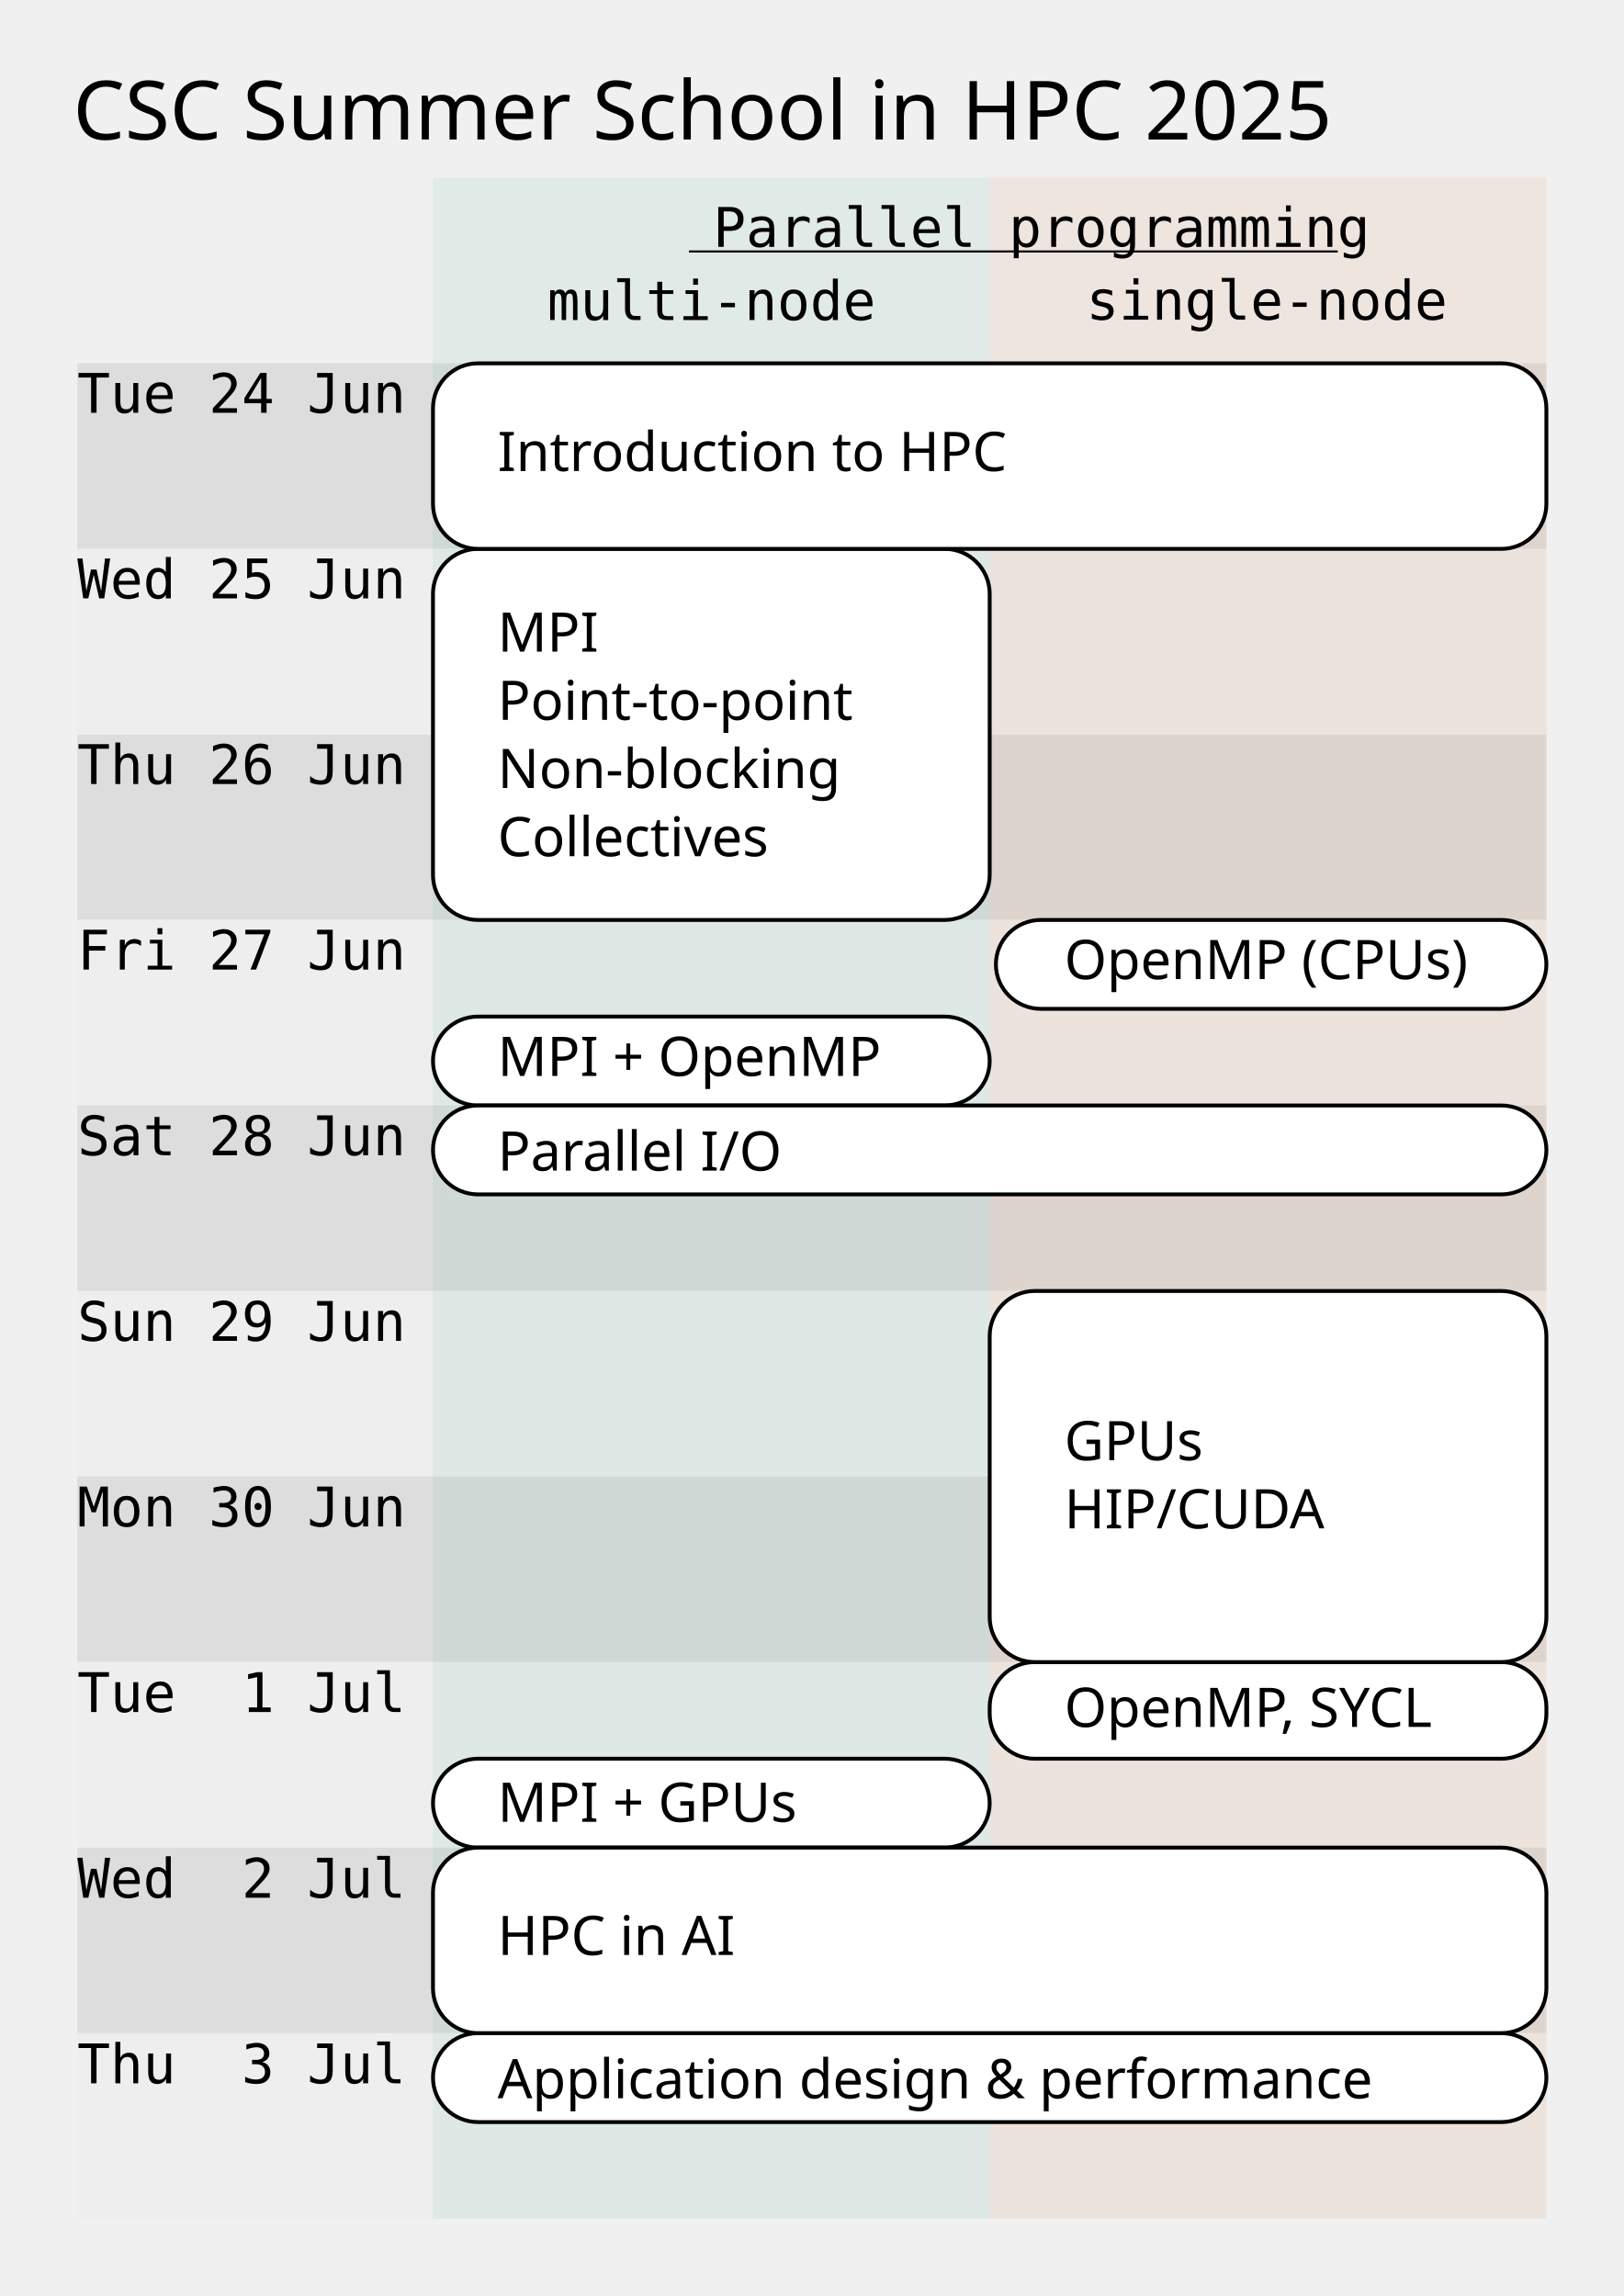
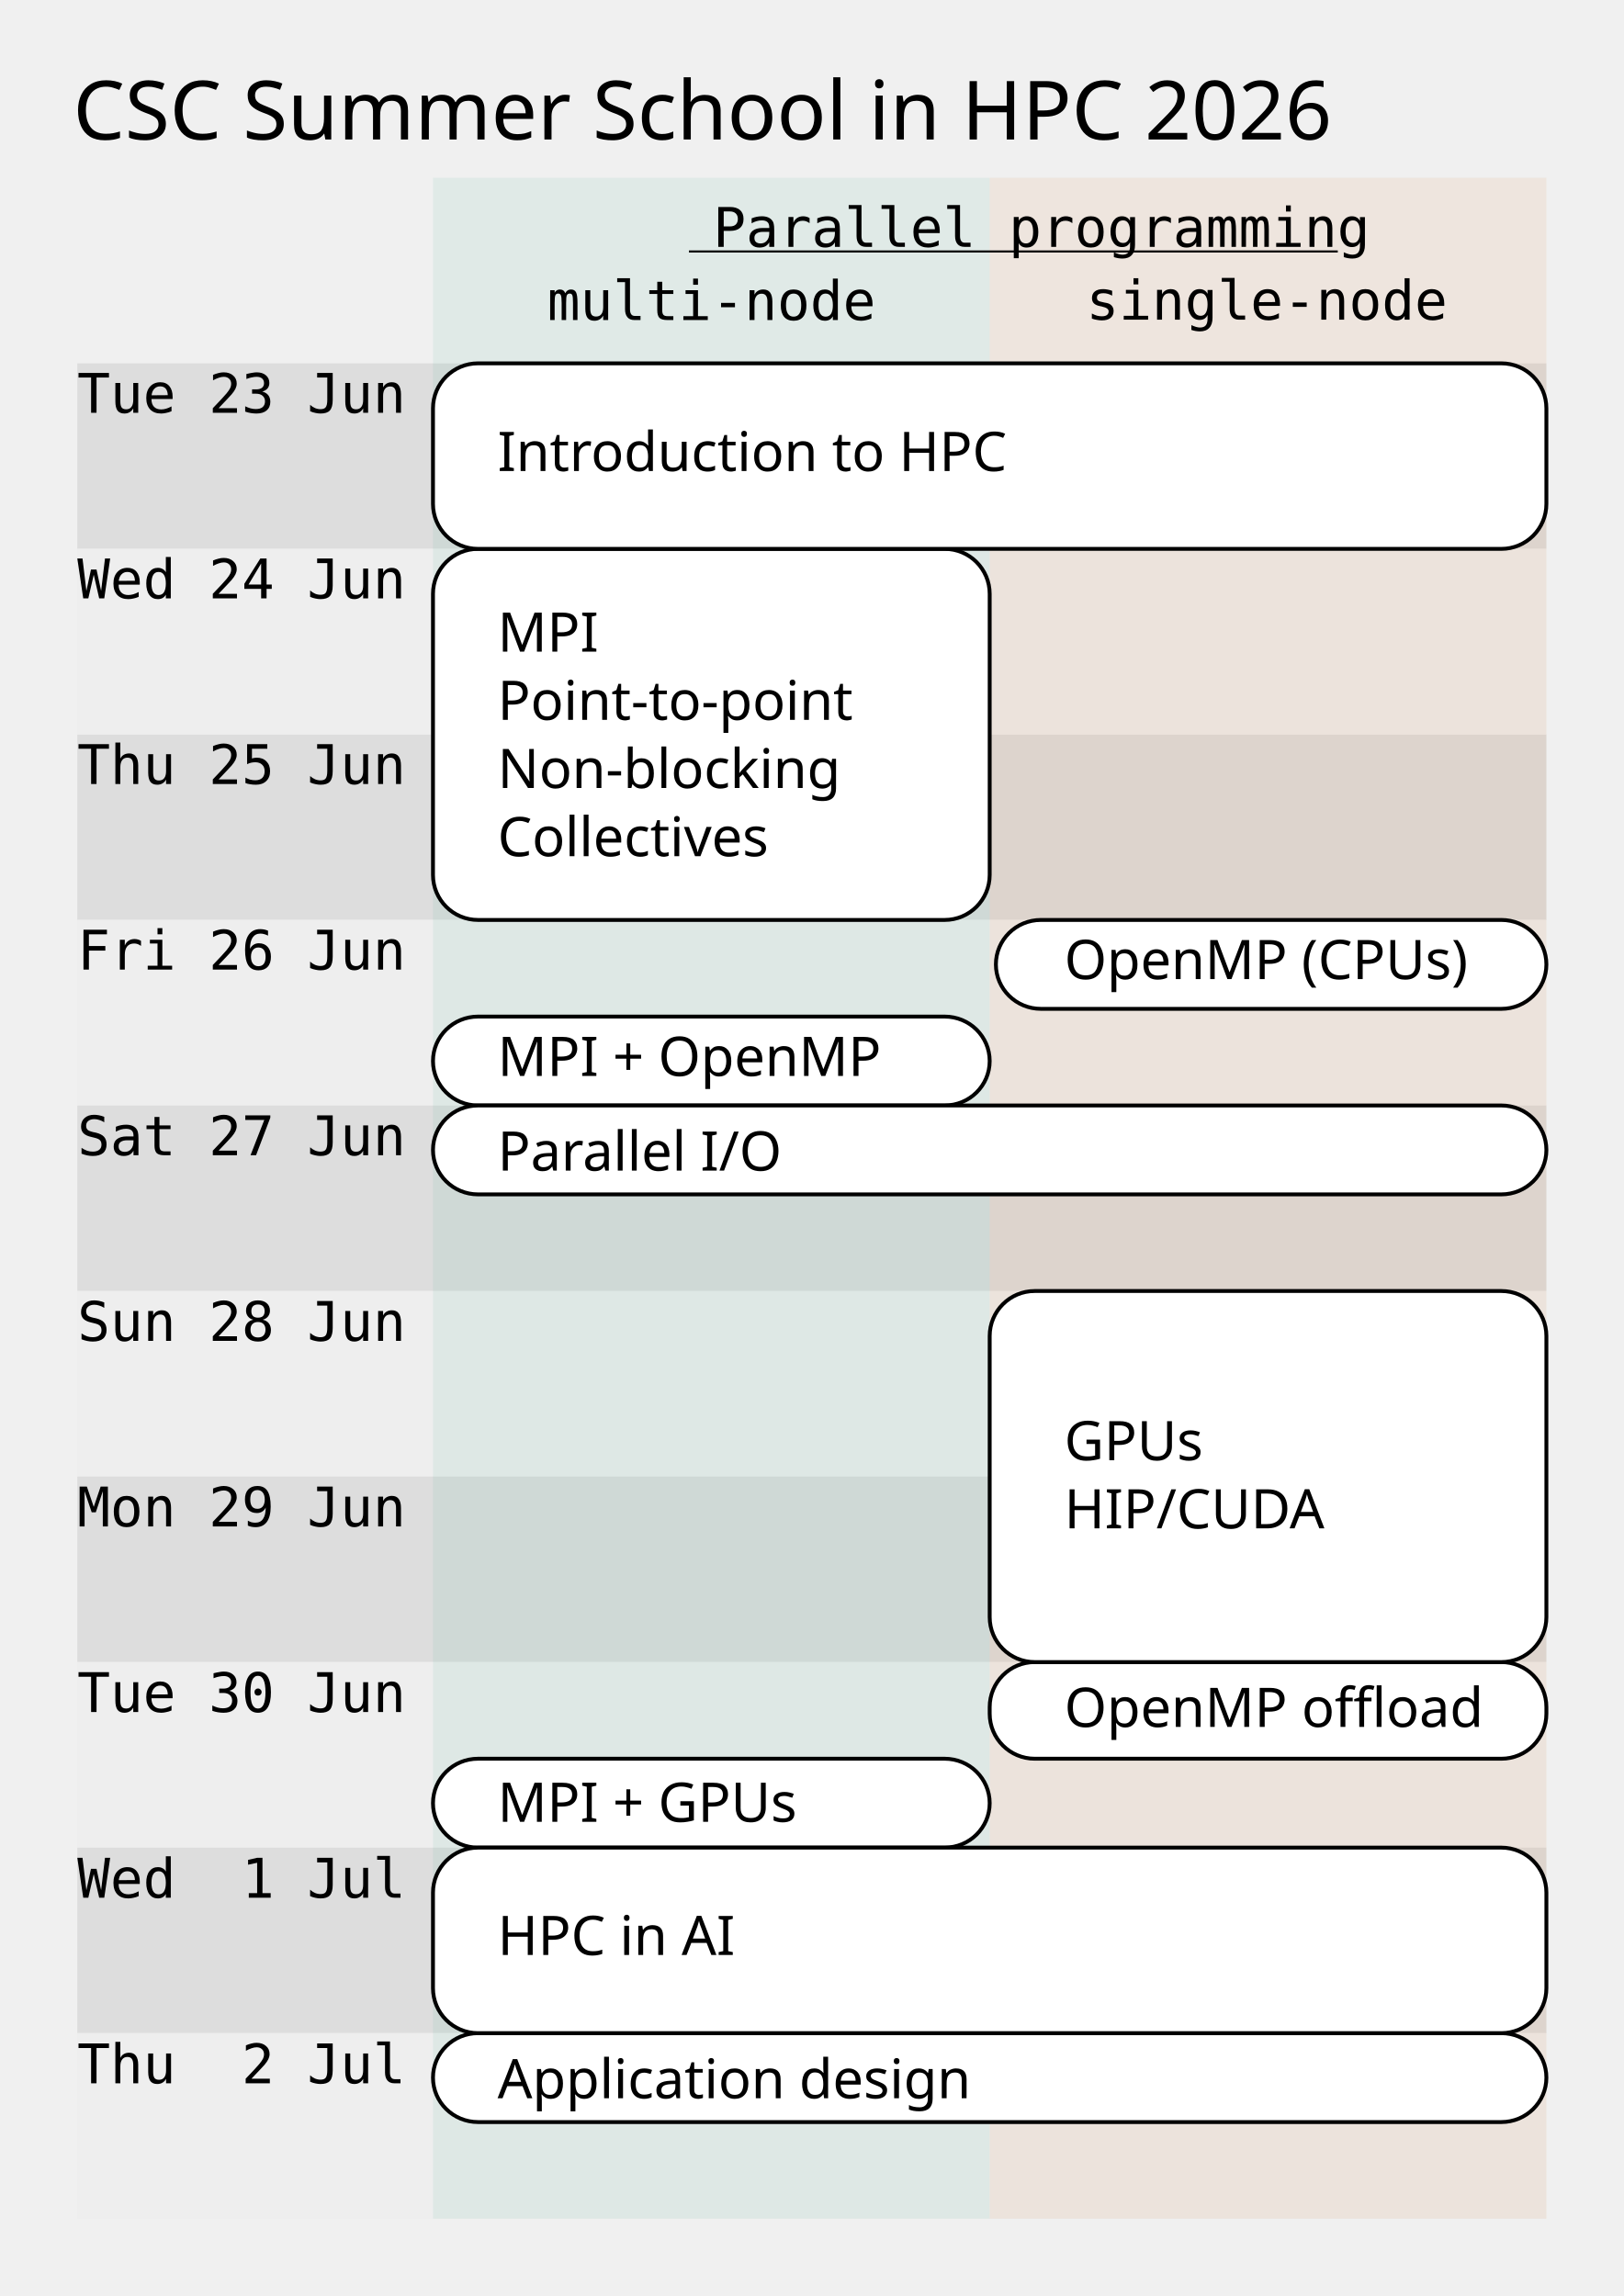
<svg xmlns="http://www.w3.org/2000/svg" xmlns:xlink="http://www.w3.org/1999/xlink" width="210mm" height="297mm" viewBox="0 0 210 297" version="1.1" id="svg5">
  <defs id="defs2">
    <pattern xlink:href="#Strips1_5" id="pattern331066" patternTransform="matrix(10,0,0,10,-211.6535,-583.9369)" />
    <pattern patternUnits="userSpaceOnUse" width="6" height="1" patternTransform="translate(0,0) scale(10,10)" id="Strips1_5">
      <rect style="fill:black;stroke:none" x="0" y="-0.5" width="1" height="2" id="rect329753" />
    </pattern>
    <pattern xlink:href="#Strips1_1" id="pattern330881" patternTransform="matrix(37.79528,0,0,37.79528,-211.6535,-583.937)" />
    <pattern patternUnits="userSpaceOnUse" width="2" height="1" patternTransform="translate(0,0) scale(10,10)" id="Strips1_1">
      <rect style="fill:black;stroke:none" x="0" y="-0.5" width="1" height="2" id="rect329723" />
    </pattern>
    <pattern patternUnits="userSpaceOnUse" width="544.252" height="47.244" patternTransform="translate(211.6535,583.937)" id="pattern330878">
      <rect style="fill:url(#pattern330881);fill-opacity:1;stroke:none;stroke-width:1.89;stroke-miterlimit:4;stroke-dasharray:none;stroke-opacity:1" id="rect328706" width="544.252" height="47.244" x="0" y="0" />
    </pattern>
    <pattern patternUnits="userSpaceOnUse" width="544.252" height="47.244" patternTransform="translate(211.6535,583.9369)" id="pattern331063">
      <rect style="fill:url(#pattern331066);fill-opacity:1;stroke:none" width="544.252" height="47.244" x="0" y="0" id="rect330883" />
    </pattern>
  </defs>
  <g id="layer2" style="display:inline">
    <rect style="fill:#dddddd;fill-opacity:1;stroke:none;stroke-width:0.5;stroke-miterlimit:4;stroke-dasharray:none;stroke-opacity:1" id="rect199987" width="190" height="24" x="10" y="95" rx="0" ry="0" />
    <rect style="fill:#eeeeee;fill-opacity:1;stroke:none;stroke-width:0.5;stroke-miterlimit:4;stroke-dasharray:none;stroke-opacity:1" id="rect199989" width="190" height="24" x="10" y="119" rx="0" ry="0" />
    <rect style="fill:#dddddd;fill-opacity:1;stroke:none;stroke-width:0.5;stroke-miterlimit:4;stroke-dasharray:none;stroke-opacity:1" id="rect199991" width="190" height="24" x="10" y="143" rx="0" ry="0" />
    <rect style="fill:#eeeeee;fill-opacity:1;stroke:none;stroke-width:0.5;stroke-miterlimit:4;stroke-dasharray:none;stroke-opacity:1" id="rect199993" width="190" height="24" x="10" y="167" rx="0" ry="0" />
    <rect style="fill:#dddddd;fill-opacity:1;stroke:none;stroke-width:0.5;stroke-miterlimit:4;stroke-dasharray:none;stroke-opacity:1" id="rect199995" width="190" height="24" x="10" y="191" rx="0" ry="0" />
    <rect style="fill:#eeeeee;fill-opacity:1;stroke:none;stroke-width:0.5;stroke-miterlimit:4;stroke-dasharray:none;stroke-opacity:1" id="rect199997" width="190" height="24" x="10" y="215" rx="0" ry="0" />
    <rect style="fill:#dddddd;fill-opacity:1;stroke:none;stroke-width:0.5;stroke-miterlimit:4;stroke-dasharray:none;stroke-opacity:1" id="rect199999" width="190" height="24" x="10" y="239" rx="0" ry="0" />
    <rect style="fill:#eeeeee;fill-opacity:1;stroke:none;stroke-width:0.5;stroke-miterlimit:4;stroke-dasharray:none;stroke-opacity:1" id="rect200001" width="190" height="24" x="10" y="263" rx="0" ry="0" />
    <rect style="fill:#dddddd;fill-opacity:1;stroke:none;stroke-width:0.5;stroke-miterlimit:4;stroke-dasharray:none;stroke-opacity:1" id="use199085" width="190" height="24" x="10" y="47" rx="0" ry="0" />
    <rect style="fill:#eeeeee;fill-opacity:1;stroke:none;stroke-width:0.5;stroke-miterlimit:4;stroke-dasharray:none;stroke-opacity:1" id="rect199427" width="190" height="24" x="10" y="71" rx="0" ry="0" />
    <text xml:space="preserve" style="font-style:normal;font-variant:normal;font-weight:normal;font-stretch:normal;font-size:7.056px;line-height:1.25;font-family:monospace;-inkscape-font-specification:monospace;text-align:start;text-anchor:start;stroke-width:0.265" x="10" y="53.397" id="text142526">
-       <tspan style="font-style:normal;font-variant:normal;font-weight:normal;font-stretch:normal;font-size:7.056px;font-family:monospace;-inkscape-font-specification:monospace;text-align:start;text-anchor:start;stroke-width:0.265" x="10" y="53.397" id="tspan142524">Tue 24 Jun</tspan>
+       <tspan style="font-style:normal;font-variant:normal;font-weight:normal;font-stretch:normal;font-size:7.056px;font-family:monospace;-inkscape-font-specification:monospace;text-align:start;text-anchor:start;stroke-width:0.265" x="10" y="53.397" id="tspan142524">Tue 23 Jun</tspan>
    </text>
    <text xml:space="preserve" style="font-style:normal;font-variant:normal;font-weight:normal;font-stretch:normal;font-size:7.056px;line-height:1.25;font-family:monospace;-inkscape-font-specification:monospace;text-align:start;text-anchor:start;stroke-width:0.265" x="10" y="77.406" id="text144416">
-       <tspan style="font-style:normal;font-variant:normal;font-weight:normal;font-stretch:normal;font-size:7.056px;font-family:monospace;-inkscape-font-specification:monospace;text-align:start;text-anchor:start;stroke-width:0.265" x="10" y="77.406" id="tspan144414">Wed 25 Jun</tspan>
+       <tspan style="font-style:normal;font-variant:normal;font-weight:normal;font-stretch:normal;font-size:7.056px;font-family:monospace;-inkscape-font-specification:monospace;text-align:start;text-anchor:start;stroke-width:0.265" x="10" y="77.406" id="tspan144414">Wed 24 Jun</tspan>
    </text>
    <text xml:space="preserve" style="font-style:normal;font-variant:normal;font-weight:normal;font-stretch:normal;font-size:7.056px;line-height:1.25;font-family:monospace;-inkscape-font-specification:monospace;text-align:start;text-anchor:start;stroke-width:0.265" x="10" y="101.416" id="text150264">
-       <tspan style="font-style:normal;font-variant:normal;font-weight:normal;font-stretch:normal;font-size:7.056px;font-family:monospace;-inkscape-font-specification:monospace;text-align:start;text-anchor:start;stroke-width:0.265" x="10" y="101.416" id="tspan150262">Thu 26 Jun</tspan>
+       <tspan style="font-style:normal;font-variant:normal;font-weight:normal;font-stretch:normal;font-size:7.056px;font-family:monospace;-inkscape-font-specification:monospace;text-align:start;text-anchor:start;stroke-width:0.265" x="10" y="101.416" id="tspan150262">Thu 25 Jun</tspan>
    </text>
    <text xml:space="preserve" style="font-style:normal;font-variant:normal;font-weight:normal;font-stretch:normal;font-size:7.056px;line-height:1.25;font-family:monospace;-inkscape-font-specification:monospace;text-align:start;text-anchor:start;stroke-width:0.265" x="10" y="125.425" id="text151492">
-       <tspan style="font-style:normal;font-variant:normal;font-weight:normal;font-stretch:normal;font-size:7.056px;font-family:monospace;-inkscape-font-specification:monospace;text-align:start;text-anchor:start;stroke-width:0.265" x="10" y="125.425" id="tspan151490">Fri 27 Jun</tspan>
+       <tspan style="font-style:normal;font-variant:normal;font-weight:normal;font-stretch:normal;font-size:7.056px;font-family:monospace;-inkscape-font-specification:monospace;text-align:start;text-anchor:start;stroke-width:0.265" x="10" y="125.425" id="tspan151490">Fri 26 Jun</tspan>
    </text>
    <text xml:space="preserve" style="font-style:normal;font-variant:normal;font-weight:normal;font-stretch:normal;font-size:7.056px;line-height:1.25;font-family:monospace;-inkscape-font-specification:monospace;text-align:start;text-anchor:start;stroke-width:0.265" x="10" y="149.435" id="text163136">
-       <tspan style="font-style:normal;font-variant:normal;font-weight:normal;font-stretch:normal;font-size:7.056px;font-family:monospace;-inkscape-font-specification:monospace;text-align:start;text-anchor:start;stroke-width:0.265" x="10" y="149.435" id="tspan163134">Sat 28 Jun</tspan>
+       <tspan style="font-style:normal;font-variant:normal;font-weight:normal;font-stretch:normal;font-size:7.056px;font-family:monospace;-inkscape-font-specification:monospace;text-align:start;text-anchor:start;stroke-width:0.265" x="10" y="149.435" id="tspan163134">Sat 27 Jun</tspan>
    </text>
    <text xml:space="preserve" style="font-style:normal;font-variant:normal;font-weight:normal;font-stretch:normal;font-size:7.056px;line-height:1.25;font-family:monospace;-inkscape-font-specification:monospace;text-align:start;text-anchor:start;stroke-width:0.265" x="10" y="173.445" id="text163140">
-       <tspan style="font-style:normal;font-variant:normal;font-weight:normal;font-stretch:normal;font-size:7.056px;font-family:monospace;-inkscape-font-specification:monospace;text-align:start;text-anchor:start;stroke-width:0.265" x="10" y="173.445" id="tspan163138">Sun 29 Jun</tspan>
+       <tspan style="font-style:normal;font-variant:normal;font-weight:normal;font-stretch:normal;font-size:7.056px;font-family:monospace;-inkscape-font-specification:monospace;text-align:start;text-anchor:start;stroke-width:0.265" x="10" y="173.445" id="tspan163138">Sun 28 Jun</tspan>
    </text>
    <text xml:space="preserve" style="font-style:normal;font-variant:normal;font-weight:normal;font-stretch:normal;font-size:7.056px;line-height:1.25;font-family:monospace;-inkscape-font-specification:monospace;text-align:start;text-anchor:start;stroke-width:0.265" x="10" y="197.454" id="text165520">
-       <tspan style="font-style:normal;font-variant:normal;font-weight:normal;font-stretch:normal;font-size:7.056px;font-family:monospace;-inkscape-font-specification:monospace;text-align:start;text-anchor:start;stroke-width:0.265" x="10" y="197.454" id="tspan165518">Mon 30 Jun</tspan>
+       <tspan style="font-style:normal;font-variant:normal;font-weight:normal;font-stretch:normal;font-size:7.056px;font-family:monospace;-inkscape-font-specification:monospace;text-align:start;text-anchor:start;stroke-width:0.265" x="10" y="197.454" id="tspan165518">Mon 29 Jun</tspan>
    </text>
    <text xml:space="preserve" style="font-style:normal;font-variant:normal;font-weight:normal;font-stretch:normal;font-size:7.056px;line-height:1.25;font-family:monospace;-inkscape-font-specification:monospace;text-align:start;text-anchor:start;stroke-width:0.265" x="10" y="221.464" id="text167396">
-       <tspan style="font-style:normal;font-variant:normal;font-weight:normal;font-stretch:normal;font-size:7.056px;font-family:monospace;-inkscape-font-specification:monospace;text-align:start;text-anchor:start;stroke-width:0.265" x="10" y="221.464" id="tspan167394">Tue  1 Jul</tspan>
+       <tspan style="font-style:normal;font-variant:normal;font-weight:normal;font-stretch:normal;font-size:7.056px;font-family:monospace;-inkscape-font-specification:monospace;text-align:start;text-anchor:start;stroke-width:0.265" x="10" y="221.464" id="tspan167394">Tue 30 Jun</tspan>
    </text>
    <text xml:space="preserve" style="font-style:normal;font-variant:normal;font-weight:normal;font-stretch:normal;font-size:7.056px;line-height:1.25;font-family:monospace;-inkscape-font-specification:monospace;text-align:start;text-anchor:start;stroke-width:0.265" x="10" y="245.473" id="text167400">
-       <tspan style="font-style:normal;font-variant:normal;font-weight:normal;font-stretch:normal;font-size:7.056px;font-family:monospace;-inkscape-font-specification:monospace;text-align:start;text-anchor:start;stroke-width:0.265" x="10" y="245.473" id="tspan167398">Wed  2 Jul</tspan>
+       <tspan style="font-style:normal;font-variant:normal;font-weight:normal;font-stretch:normal;font-size:7.056px;font-family:monospace;-inkscape-font-specification:monospace;text-align:start;text-anchor:start;stroke-width:0.265" x="10" y="245.473" id="tspan167398">Wed  1 Jul</tspan>
    </text>
    <text xml:space="preserve" style="font-style:normal;font-variant:normal;font-weight:normal;font-stretch:normal;font-size:7.056px;line-height:1.25;font-family:monospace;-inkscape-font-specification:monospace;text-align:start;text-anchor:start;stroke-width:0.265" x="10" y="269.483" id="text167404">
-       <tspan style="font-style:normal;font-variant:normal;font-weight:normal;font-stretch:normal;font-size:7.056px;font-family:monospace;-inkscape-font-specification:monospace;text-align:start;text-anchor:start;stroke-width:0.265" x="10" y="269.483" id="tspan167402">Thu  3 Jul</tspan>
+       <tspan style="font-style:normal;font-variant:normal;font-weight:normal;font-stretch:normal;font-size:7.056px;font-family:monospace;-inkscape-font-specification:monospace;text-align:start;text-anchor:start;stroke-width:0.265" x="10" y="269.483" id="tspan167402">Thu  2 Jul</tspan>
    </text>
    <rect style="display:inline;fill:#1b9e77;fill-opacity:0.078;stroke:none;stroke-width:0.5;stroke-miterlimit:4;stroke-dasharray:none;stroke-opacity:1" id="rect257146" width="72" height="264" x="56" y="23" rx="0" ry="0" />
    <rect style="display:inline;fill:#d95f02;fill-opacity:0.078;stroke:none;stroke-width:0.5;stroke-miterlimit:4;stroke-dasharray:none;stroke-opacity:1" id="rect256448" width="72" height="264" x="128" y="23" rx="0" ry="0" />
    <text xml:space="preserve" style="font-style:normal;font-variant:normal;font-weight:normal;font-stretch:normal;font-size:7.056px;line-height:1.25;font-family:monospace;-inkscape-font-specification:monospace;text-align:start;text-anchor:start;display:inline;fill:#000000;fill-opacity:1;stroke-width:0.265" x="140.479" y="41.351" id="text132712">
      <tspan style="font-style:normal;font-variant:normal;font-weight:normal;font-stretch:normal;font-size:7.056px;font-family:monospace;-inkscape-font-specification:monospace;text-align:start;text-anchor:start;fill:#000000;fill-opacity:1;stroke-width:0.265" x="140.479" y="41.351" id="tspan133174">single-node</tspan>
    </text>
    <text xml:space="preserve" style="font-style:normal;font-variant:normal;font-weight:normal;font-stretch:normal;font-size:7.056px;line-height:1.25;font-family:monospace;-inkscape-font-specification:monospace;text-align:start;text-anchor:start;display:inline;fill:#000000;fill-opacity:1;stroke:none;stroke-width:0.265;stroke-opacity:1" x="70.782" y="41.4" id="text135942">
      <tspan style="font-style:normal;font-variant:normal;font-weight:normal;font-stretch:normal;font-size:7.056px;font-family:monospace;-inkscape-font-specification:monospace;text-align:start;text-anchor:start;fill:#000000;fill-opacity:1;stroke:none;stroke-width:0.265;stroke-opacity:1" x="70.782" y="41.4" id="tspan135940">multi-node</tspan>
    </text>
    <text xml:space="preserve" style="font-style:normal;font-variant:normal;font-weight:normal;font-stretch:normal;font-size:7.056px;line-height:1.25;font-family:monospace;-inkscape-font-specification:monospace;text-align:start;text-anchor:start;display:inline;fill:#000000;fill-opacity:1;stroke:none;stroke-width:0.265;stroke-opacity:1" x="92.226" y="31.933" id="text258622">
      <tspan style="font-style:normal;font-variant:normal;font-weight:normal;font-stretch:normal;font-size:7.056px;font-family:monospace;-inkscape-font-specification:monospace;text-align:start;text-anchor:start;fill:#000000;fill-opacity:1;stroke:none;stroke-width:0.265;stroke-opacity:1" x="92.226" y="31.933" id="tspan258620">Parallel programming</tspan>
    </text>
    <path style="display:inline;fill:none;stroke:#000000;stroke-width:0.265px;stroke-linecap:butt;stroke-linejoin:miter;stroke-opacity:1" d="M 89.104,32.528 H 173.021" id="path318910" />
  </g>
  <g id="layer1" style="display:inline">
    <text xml:space="preserve" style="font-size:10.583px;line-height:1.25;font-family:sans-serif;stroke-width:0.265" x="97.741" y="18.041" id="text4544">
-       <tspan id="tspan4542" style="font-size:10.583px;text-align:center;text-anchor:middle;stroke-width:0.265" x="97.741" y="18.041">CSC Summer School in HPC 2025</tspan>
+       <tspan id="tspan4542" style="font-size:10.583px;text-align:center;text-anchor:middle;stroke-width:0.265" x="97.741" y="18.041">CSC Summer School in HPC 2026</tspan>
    </text>
    <rect style="fill:#ffffff;fill-opacity:1;stroke:#000000;stroke-width:0.5;stroke-miterlimit:4;stroke-dasharray:none;stroke-opacity:1" id="rect139060" width="72" height="48" x="56" y="71" rx="5.825" ry="5.825" />
    <text xml:space="preserve" style="font-size:7.056px;line-height:1.25;font-family:sans-serif;text-align:start;text-anchor:start;stroke-width:0.265" x="64.353" y="84.293" id="text31603">
      <tspan id="tspan31601" style="font-size:7.056px;text-align:start;text-anchor:start;stroke-width:0.265" x="64.353" y="84.293">MPI</tspan>
      <tspan style="font-size:7.056px;text-align:start;text-anchor:start;stroke-width:0.265" x="64.353" y="93.112" id="tspan50207">Point-to-point</tspan>
      <tspan style="font-size:7.056px;text-align:start;text-anchor:start;stroke-width:0.265" x="64.353" y="101.932" id="tspan50209">Non-blocking</tspan>
      <tspan style="font-size:7.056px;text-align:start;text-anchor:start;stroke-width:0.265" x="64.353" y="110.751" id="tspan50211">Collectives</tspan>
    </text>
    <rect style="fill:#ffffff;fill-opacity:1;stroke:#000000;stroke-width:0.5;stroke-miterlimit:4;stroke-dasharray:none;stroke-opacity:1" id="rect111070" width="72" height="12.5" x="128" y="215" rx="5.825" ry="5.825" />
    <rect style="fill:#ffffff;fill-opacity:1;stroke:#000000;stroke-width:0.5;stroke-miterlimit:4;stroke-dasharray:none;stroke-opacity:1" id="rect183306" width="71.197" height="11.5" x="128.803" y="119" rx="5.825" ry="5.825" />
    <rect style="fill:#ffffff;fill-opacity:1;stroke:#000000;stroke-width:0.5;stroke-miterlimit:4;stroke-dasharray:none;stroke-opacity:1" id="rect190530" width="72" height="11.5" x="56" y="131.5" rx="5.825" ry="5.825" />
    <rect style="fill:#ffffff;fill-opacity:1;stroke:#000000;stroke-width:0.5;stroke-miterlimit:4;stroke-dasharray:none;stroke-opacity:1" id="rect190532" width="72" height="11.5" x="56" y="227.5" rx="5.825" ry="5.825" />
    <rect style="fill:#ffffff;fill-opacity:1;stroke:#000000;stroke-width:0.5;stroke-miterlimit:4;stroke-dasharray:none;stroke-opacity:1" id="rect194014" width="144" height="11.5" x="56" y="263" rx="5.825" ry="5.825" />
    <rect style="fill:#ffffff;fill-opacity:1;stroke:#000000;stroke-width:0.5;stroke-miterlimit:4;stroke-dasharray:none;stroke-opacity:1" id="rect200109" width="144" height="11.5" x="56" y="143" rx="5.825" ry="5.825" />
    <rect style="fill:#ffffff;fill-opacity:1;stroke:#000000;stroke-width:0.5;stroke-miterlimit:4;stroke-dasharray:none;stroke-opacity:1" id="rect206572" width="144" height="24" x="56" y="47" rx="5.825" ry="5.825" />
    <rect style="fill:#ffffff;fill-opacity:1;stroke:#000000;stroke-width:0.5;stroke-miterlimit:4;stroke-dasharray:none;stroke-opacity:1" id="rect226822" width="144" height="24" x="56" y="239" rx="5.825" ry="5.825" />
    <text xml:space="preserve" style="font-size:7.056px;line-height:1.25;font-family:sans-serif;text-align:start;text-anchor:start;stroke-width:0.265" x="64.353" y="139.175" id="text31603-6">
      <tspan id="tspan31601-2" style="font-size:7.056px;text-align:start;text-anchor:start;stroke-width:0.265" x="64.353" y="139.175">MPI + OpenMP</tspan>
    </text>
    <text xml:space="preserve" style="font-size:7.056px;line-height:1.25;font-family:sans-serif;text-align:start;text-anchor:start;stroke-width:0.265" x="64.353" y="235.656" id="text31603-6-9">
      <tspan id="tspan31601-2-1" style="font-size:7.056px;text-align:start;text-anchor:start;stroke-width:0.265" x="64.353" y="235.656">MPI + GPUs</tspan>
    </text>
    <text xml:space="preserve" style="font-size:7.056px;line-height:1.25;font-family:sans-serif;text-align:start;text-anchor:start;stroke-width:0.265" x="137.648" y="126.649" id="text31603-3">
      <tspan id="tspan31601-6" style="font-size:7.056px;text-align:start;text-anchor:start;stroke-width:0.265" x="137.648" y="126.649">OpenMP (CPUs)</tspan>
    </text>
    <text xml:space="preserve" style="font-size:7.056px;line-height:1.25;font-family:sans-serif;text-align:start;text-anchor:start;stroke-width:0.265" x="137.648" y="223.384" id="text31603-3-7">
-       <tspan id="tspan31601-6-5" style="font-size:7.056px;text-align:start;text-anchor:start;stroke-width:0.265" x="137.648" y="223.384">OpenMP, SYCL</tspan>
+       <tspan id="tspan31601-6-5" style="font-size:7.056px;text-align:start;text-anchor:start;stroke-width:0.265" x="137.648" y="223.384">OpenMP offload</tspan>
    </text>
    <rect style="fill:#ffffff;fill-opacity:1;stroke:#000000;stroke-width:0.5;stroke-miterlimit:4;stroke-dasharray:none;stroke-opacity:1" id="rect32934" width="72" height="48" x="128" y="167" rx="5.825" ry="5.825" />
    <g id="g38120" transform="translate(0,2.277053)">
      <text xml:space="preserve" style="font-size:7.056px;line-height:1.25;font-family:sans-serif;text-align:start;text-anchor:start;stroke-width:0.265" x="137.648" y="186.604" id="text123282">
        <tspan id="tspan123280" style="font-size:7.056px;text-align:start;text-anchor:start;stroke-width:0.265" x="137.648" y="186.604">GPUs</tspan>
        <tspan style="font-size:7.056px;text-align:start;text-anchor:start;stroke-width:0.265" x="137.648" y="195.424" id="tspan53549">HIP/CUDA</tspan>
      </text>
    </g>
    <text xml:space="preserve" style="font-size:7.056px;line-height:1.25;font-family:sans-serif;text-align:start;text-anchor:start;stroke-width:0.265" x="64.353" y="271.42" id="text194012">
-       <tspan id="tspan194010" style="font-size:7.056px;text-align:start;text-anchor:start;stroke-width:0.265" x="64.353" y="271.42">Application design &amp; performance</tspan>
+       <tspan id="tspan194010" style="font-size:7.056px;text-align:start;text-anchor:start;stroke-width:0.265" x="64.353" y="271.42">Application design</tspan>
    </text>
    <text xml:space="preserve" style="font-size:7.056px;line-height:1.25;font-family:sans-serif;text-align:start;text-anchor:start;stroke-width:0.265" x="64.353" y="151.42" id="text200107">
      <tspan id="tspan200105" style="font-size:7.056px;text-align:start;text-anchor:start;stroke-width:0.265" x="64.353" y="151.42">Parallel I/O</tspan>
    </text>
    <text xml:space="preserve" style="font-size:7.056px;line-height:1.25;font-family:sans-serif;text-align:start;text-anchor:start;stroke-width:0.265" x="64.353" y="60.927" id="text206576">
      <tspan id="tspan206574" style="font-size:7.056px;text-align:start;text-anchor:start;stroke-width:0.265" x="64.353" y="60.927">Introduction to HPC</tspan>
    </text>
    <text xml:space="preserve" style="font-size:7.056px;line-height:1.25;font-family:sans-serif;text-align:start;text-anchor:start;stroke-width:0.265" x="64.353" y="252.888" id="text226826">
      <tspan id="tspan226824" style="font-size:7.056px;text-align:start;text-anchor:start;stroke-width:0.265" x="64.353" y="252.888">HPC in AI</tspan>
    </text>
  </g>
</svg>
